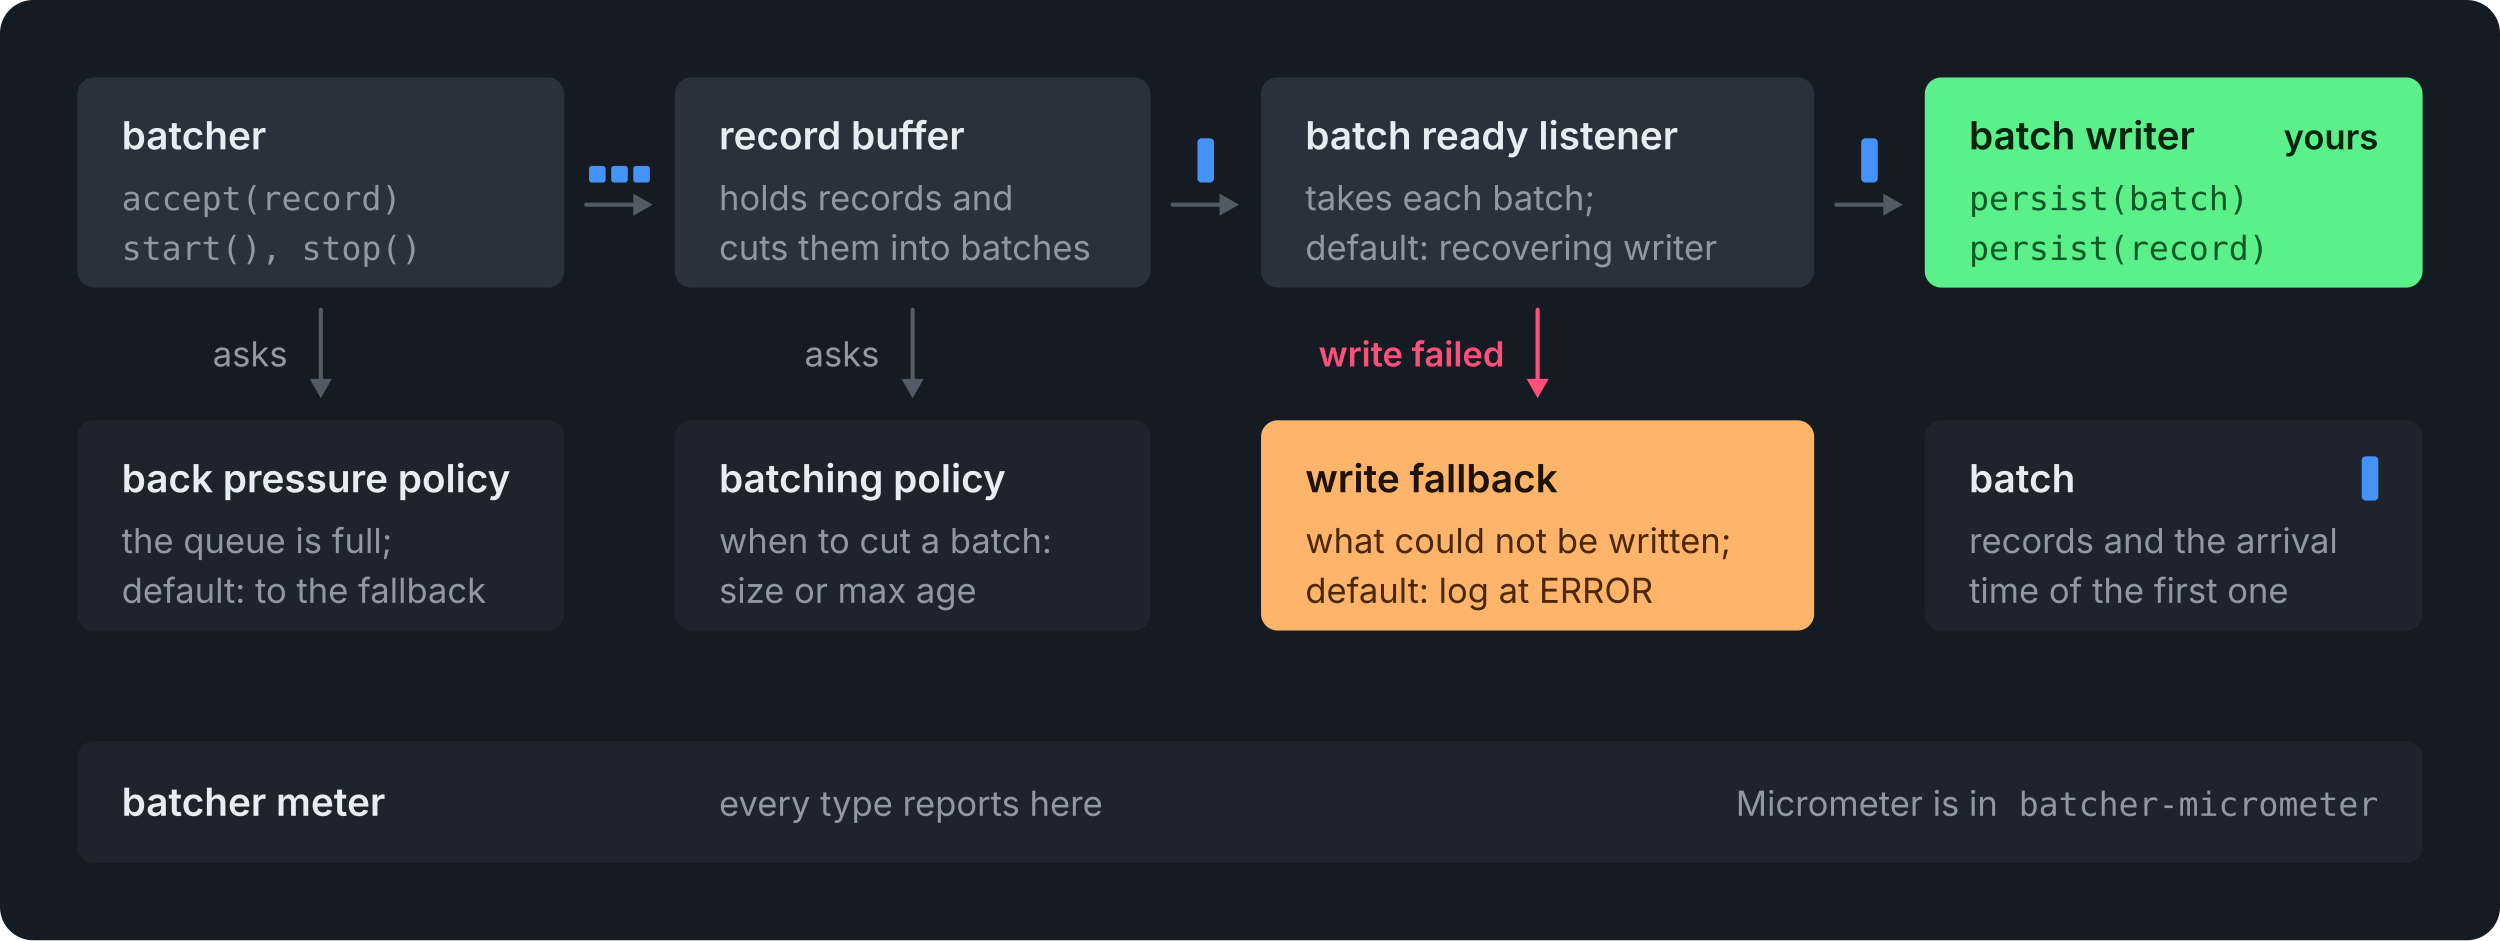
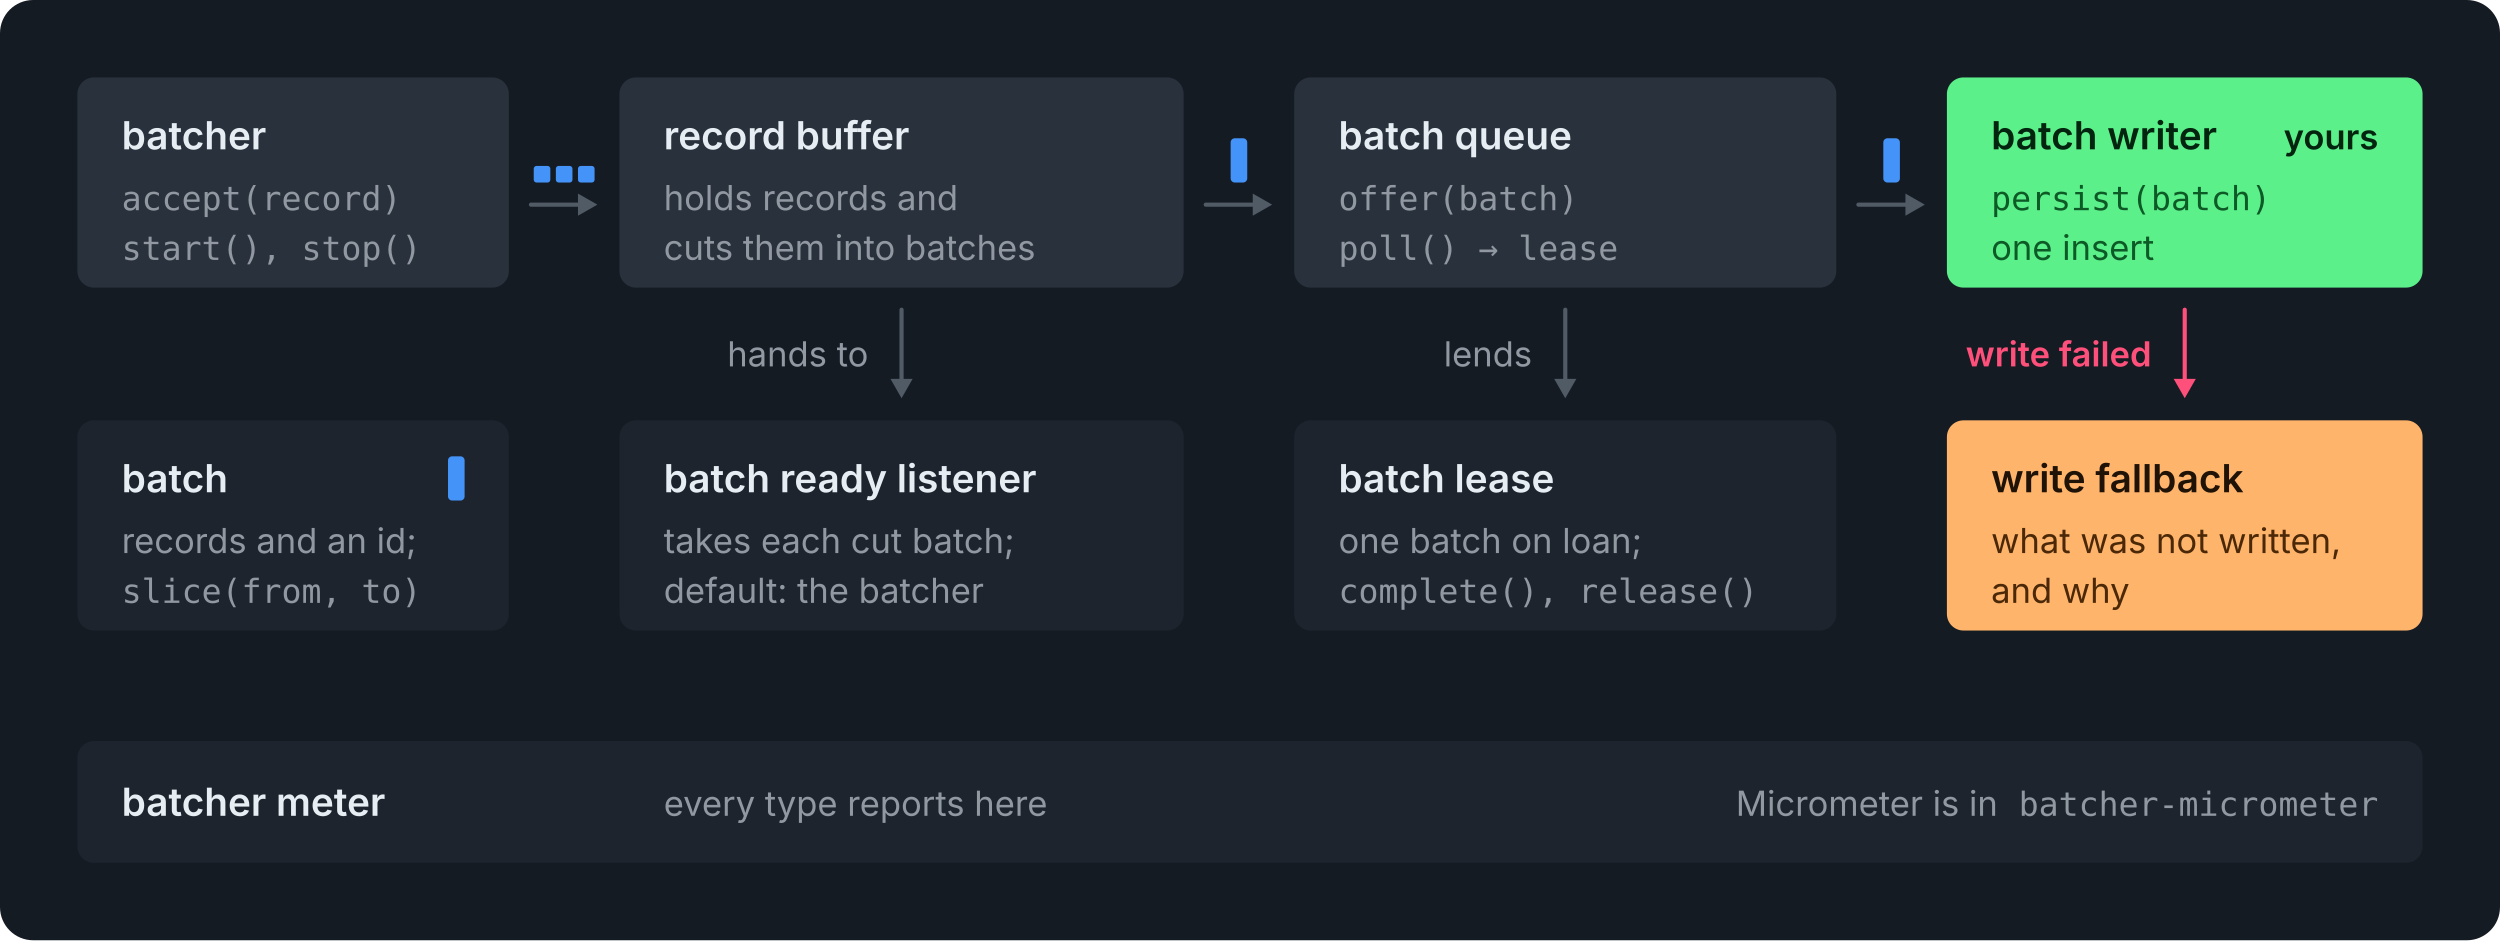
<svg xmlns="http://www.w3.org/2000/svg" viewBox="0 0 904 340" width="904" height="340" role="img">
  <rect width="904" height="340" rx="12" fill="#151B23" />
  <g transform="translate(12,12)">
-     <rect x="16.0" y="16.0" width="176.0" height="76.0" rx="6" fill="#29313C" />
+     <rect x="16.0" y="16.0" width="156.0" height="76.0" rx="6" fill="#29313C" />
    <text x="32.0" y="42.0" font-family="-apple-system, BlinkMacSystemFont, 'Segoe UI', Inter, Helvetica, Arial, sans-serif" font-size="14" font-weight="600" fill="#E6EDF3" text-anchor="start">batcher</text>
    <text x="32.0" y="64.0" font-family="ui-monospace, SFMono-Regular, 'SF Mono', Menlo, Consolas, monospace" font-size="12" font-weight="400" fill="#9198A1" text-anchor="start">accept(record)</text>
    <text x="32.0" y="82.0" font-family="ui-monospace, SFMono-Regular, 'SF Mono', Menlo, Consolas, monospace" font-size="12" font-weight="400" fill="#9198A1" text-anchor="start">start(), stop()</text>
-     <rect x="232.0" y="16.0" width="172.0" height="76.0" rx="6" fill="#29313C" />
-     <text x="248.0" y="42.0" font-family="-apple-system, BlinkMacSystemFont, 'Segoe UI', Inter, Helvetica, Arial, sans-serif" font-size="14" font-weight="600" fill="#E6EDF3" text-anchor="start">record buffer</text>
-     <text x="248.0" y="64.0" font-family="-apple-system, BlinkMacSystemFont, 'Segoe UI', Inter, Helvetica, Arial, sans-serif" font-size="12.5" font-weight="400" fill="#9198A1" text-anchor="start">holds records and</text>
-     <text x="248.0" y="82.0" font-family="-apple-system, BlinkMacSystemFont, 'Segoe UI', Inter, Helvetica, Arial, sans-serif" font-size="12.5" font-weight="400" fill="#9198A1" text-anchor="start">cuts them into batches</text>
-     <rect x="444.0" y="16.0" width="200.0" height="76.0" rx="6" fill="#29313C" />
-     <text x="460.0" y="42.0" font-family="-apple-system, BlinkMacSystemFont, 'Segoe UI', Inter, Helvetica, Arial, sans-serif" font-size="14" font-weight="600" fill="#E6EDF3" text-anchor="start">batch ready listener</text>
-     <text x="460.0" y="64.0" font-family="-apple-system, BlinkMacSystemFont, 'Segoe UI', Inter, Helvetica, Arial, sans-serif" font-size="12.5" font-weight="400" fill="#9198A1" text-anchor="start">takes each batch;</text>
-     <text x="460.0" y="82.0" font-family="-apple-system, BlinkMacSystemFont, 'Segoe UI', Inter, Helvetica, Arial, sans-serif" font-size="12.5" font-weight="400" fill="#9198A1" text-anchor="start">default: recovering writer</text>
-     <rect x="684.0" y="16.0" width="180.0" height="76.0" rx="6" fill="#5BF08A" />
-     <text x="700.0" y="42.0" font-family="-apple-system, BlinkMacSystemFont, 'Segoe UI', Inter, Helvetica, Arial, sans-serif" font-size="14" font-weight="600" fill="#03240E" text-anchor="start">batch writer</text>
+     <rect x="212.0" y="16.0" width="204.0" height="76.0" rx="6" fill="#29313C" />
+     <text x="228.0" y="42.0" font-family="-apple-system, BlinkMacSystemFont, 'Segoe UI', Inter, Helvetica, Arial, sans-serif" font-size="14" font-weight="600" fill="#E6EDF3" text-anchor="start">record buffer</text>
+     <text x="228.0" y="64.0" font-family="-apple-system, BlinkMacSystemFont, 'Segoe UI', Inter, Helvetica, Arial, sans-serif" font-size="12.5" font-weight="400" fill="#9198A1" text-anchor="start">holds records and</text>
+     <text x="228.0" y="82.0" font-family="-apple-system, BlinkMacSystemFont, 'Segoe UI', Inter, Helvetica, Arial, sans-serif" font-size="12.5" font-weight="400" fill="#9198A1" text-anchor="start">cuts them into batches</text>
+     <rect x="456.0" y="16.0" width="196.0" height="76.0" rx="6" fill="#29313C" />
+     <text x="472.0" y="42.0" font-family="-apple-system, BlinkMacSystemFont, 'Segoe UI', Inter, Helvetica, Arial, sans-serif" font-size="14" font-weight="600" fill="#E6EDF3" text-anchor="start">batch queue</text>
+     <text x="472.0" y="64.0" font-family="ui-monospace, SFMono-Regular, 'SF Mono', Menlo, Consolas, monospace" font-size="12" font-weight="400" fill="#9198A1" text-anchor="start">offer(batch)</text>
+     <text x="472.0" y="82.0" font-family="ui-monospace, SFMono-Regular, 'SF Mono', Menlo, Consolas, monospace" font-size="12" font-weight="400" fill="#9198A1" text-anchor="start">poll() → lease</text>
+     <rect x="692.0" y="16.0" width="172.0" height="76.0" rx="6" fill="#5BF08A" />
+     <text x="708.0" y="42.0" font-family="-apple-system, BlinkMacSystemFont, 'Segoe UI', Inter, Helvetica, Arial, sans-serif" font-size="14" font-weight="600" fill="#03240E" text-anchor="start">batch writer</text>
    <text x="848.0" y="42.0" font-family="-apple-system, BlinkMacSystemFont, 'Segoe UI', Inter, Helvetica, Arial, sans-serif" font-size="12.5" font-weight="600" fill="#03240E" text-anchor="end">yours</text>
-     <text x="700.0" y="64.0" font-family="ui-monospace, SFMono-Regular, 'SF Mono', Menlo, Consolas, monospace" font-size="12" font-weight="400" fill="#0D5A26" text-anchor="start">persist(batch)</text>
-     <text x="700.0" y="82.0" font-family="ui-monospace, SFMono-Regular, 'SF Mono', Menlo, Consolas, monospace" font-size="12" font-weight="400" fill="#0D5A26" text-anchor="start">persist(record)</text>
-     <rect x="16.0" y="140.0" width="176.0" height="76.0" rx="6" fill="#1D242D" />
-     <text x="32.0" y="166.0" font-family="-apple-system, BlinkMacSystemFont, 'Segoe UI', Inter, Helvetica, Arial, sans-serif" font-size="14" font-weight="600" fill="#E6EDF3" text-anchor="start">back pressure policy</text>
-     <text x="32.0" y="188.0" font-family="-apple-system, BlinkMacSystemFont, 'Segoe UI', Inter, Helvetica, Arial, sans-serif" font-size="12.5" font-weight="400" fill="#9198A1" text-anchor="start">the queue is full;</text>
-     <text x="32.0" y="206.0" font-family="-apple-system, BlinkMacSystemFont, 'Segoe UI', Inter, Helvetica, Arial, sans-serif" font-size="12.5" font-weight="400" fill="#9198A1" text-anchor="start">default: to the fallback</text>
-     <rect x="232.0" y="140.0" width="172.0" height="76.0" rx="6" fill="#1D242D" />
-     <text x="248.0" y="166.0" font-family="-apple-system, BlinkMacSystemFont, 'Segoe UI', Inter, Helvetica, Arial, sans-serif" font-size="14" font-weight="600" fill="#E6EDF3" text-anchor="start">batching policy</text>
-     <text x="248.0" y="188.0" font-family="-apple-system, BlinkMacSystemFont, 'Segoe UI', Inter, Helvetica, Arial, sans-serif" font-size="12.5" font-weight="400" fill="#9198A1" text-anchor="start">when to cut a batch:</text>
-     <text x="248.0" y="206.0" font-family="-apple-system, BlinkMacSystemFont, 'Segoe UI', Inter, Helvetica, Arial, sans-serif" font-size="12.5" font-weight="400" fill="#9198A1" text-anchor="start">size or max age</text>
-     <rect x="444.0" y="140.0" width="200.0" height="76.0" rx="6" fill="#FFB46B" />
-     <text x="460.0" y="166.0" font-family="-apple-system, BlinkMacSystemFont, 'Segoe UI', Inter, Helvetica, Arial, sans-serif" font-size="14" font-weight="600" fill="#1F1206" text-anchor="start">write fallback</text>
-     <text x="460.0" y="188.0" font-family="-apple-system, BlinkMacSystemFont, 'Segoe UI', Inter, Helvetica, Arial, sans-serif" font-size="12.5" font-weight="400" fill="#4A2808" text-anchor="start">what could not be written;</text>
-     <text x="460.0" y="206.0" font-family="-apple-system, BlinkMacSystemFont, 'Segoe UI', Inter, Helvetica, Arial, sans-serif" font-size="12.5" font-weight="400" fill="#4A2808" text-anchor="start">default: log at ERROR</text>
-     <rect x="684.0" y="140.0" width="180.0" height="76.0" rx="6" fill="#1D242D" />
-     <text x="700.0" y="166.0" font-family="-apple-system, BlinkMacSystemFont, 'Segoe UI', Inter, Helvetica, Arial, sans-serif" font-size="14" font-weight="600" fill="#E6EDF3" text-anchor="start">batch</text>
-     <text x="700.0" y="188.0" font-family="-apple-system, BlinkMacSystemFont, 'Segoe UI', Inter, Helvetica, Arial, sans-serif" font-size="12.5" font-weight="400" fill="#9198A1" text-anchor="start">records and the arrival</text>
-     <text x="700.0" y="206.0" font-family="-apple-system, BlinkMacSystemFont, 'Segoe UI', Inter, Helvetica, Arial, sans-serif" font-size="12.5" font-weight="400" fill="#9198A1" text-anchor="start">time of the first one</text>
-     <rect x="842.0" y="153.0" width="6.0" height="16.0" rx="1.5" fill="#4493F8" />
-     <path d="M200,62.0 L218,62.0" stroke="#515B66" stroke-width="1.5" fill="none" stroke-linecap="round" stroke-linejoin="round" />
-     <path d="M217,58.0 L224,62.0 L217,66.0 Z" fill="#515B66" />
-     <rect x="201.0" y="48.0" width="6.0" height="6.0" rx="1" fill="#4493F8" />
-     <rect x="209.0" y="48.0" width="6.0" height="6.0" rx="1" fill="#4493F8" />
-     <rect x="217.0" y="48.0" width="6.0" height="6.0" rx="1" fill="#4493F8" />
-     <path d="M412,62.0 L430,62.0" stroke="#515B66" stroke-width="1.5" fill="none" stroke-linecap="round" stroke-linejoin="round" />
-     <path d="M429,58.0 L436,62.0 L429,66.0 Z" fill="#515B66" />
-     <rect x="421.0" y="38.0" width="6.0" height="16.0" rx="1.5" fill="#4493F8" />
-     <path d="M652,62.0 L670,62.0" stroke="#515B66" stroke-width="1.5" fill="none" stroke-linecap="round" stroke-linejoin="round" />
-     <path d="M669,58.0 L676,62.0 L669,66.0 Z" fill="#515B66" />
-     <rect x="661.0" y="38.0" width="6.0" height="16.0" rx="1.5" fill="#4493F8" />
-     <path d="M104.0,100 L104.0,126" stroke="#515B66" stroke-width="1.5" fill="none" stroke-linecap="round" stroke-linejoin="round" />
-     <path d="M100.0,125 L104.0,132 L108.0,125 Z" fill="#515B66" />
-     <text x="92.0" y="120.5" font-family="-apple-system, BlinkMacSystemFont, 'Segoe UI', Inter, Helvetica, Arial, sans-serif" font-size="12.5" font-weight="400" fill="#9198A1" text-anchor="end">asks</text>
-     <path d="M318.0,100 L318.0,126" stroke="#515B66" stroke-width="1.5" fill="none" stroke-linecap="round" stroke-linejoin="round" />
-     <path d="M314.0,125 L318.0,132 L322.0,125 Z" fill="#515B66" />
-     <text x="306.0" y="120.5" font-family="-apple-system, BlinkMacSystemFont, 'Segoe UI', Inter, Helvetica, Arial, sans-serif" font-size="12.5" font-weight="400" fill="#9198A1" text-anchor="end">asks</text>
-     <path d="M544.0,100 L544.0,126" stroke="#FF4F7B" stroke-width="1.5" fill="none" stroke-linecap="round" stroke-linejoin="round" />
-     <path d="M540.0,125 L544.0,132 L548.0,125 Z" fill="#FF4F7B" />
-     <text x="532.0" y="120.5" font-family="-apple-system, BlinkMacSystemFont, 'Segoe UI', Inter, Helvetica, Arial, sans-serif" font-size="12.5" font-weight="600" fill="#FF4F7B" text-anchor="end">write failed</text>
+     <text x="708.0" y="64.0" font-family="ui-monospace, SFMono-Regular, 'SF Mono', Menlo, Consolas, monospace" font-size="12" font-weight="400" fill="#0D5A26" text-anchor="start">persist(batch)</text>
+     <text x="708.0" y="82.0" font-family="-apple-system, BlinkMacSystemFont, 'Segoe UI', Inter, Helvetica, Arial, sans-serif" font-size="12.5" font-weight="400" fill="#0D5A26" text-anchor="start">one insert</text>
+     <rect x="16.0" y="140.0" width="156.0" height="76.0" rx="6" fill="#1D242D" />
+     <text x="32.0" y="166.0" font-family="-apple-system, BlinkMacSystemFont, 'Segoe UI', Inter, Helvetica, Arial, sans-serif" font-size="14" font-weight="600" fill="#E6EDF3" text-anchor="start">batch</text>
+     <text x="32.0" y="188.0" font-family="-apple-system, BlinkMacSystemFont, 'Segoe UI', Inter, Helvetica, Arial, sans-serif" font-size="12.5" font-weight="400" fill="#9198A1" text-anchor="start">records and an id;</text>
+     <text x="32.0" y="206.0" font-family="ui-monospace, SFMono-Regular, 'SF Mono', Menlo, Consolas, monospace" font-size="12" font-weight="400" fill="#9198A1" text-anchor="start">slice(from, to)</text>
+     <rect x="150.0" y="153.0" width="6.0" height="16.0" rx="1.5" fill="#4493F8" />
+     <rect x="212.0" y="140.0" width="204.0" height="76.0" rx="6" fill="#1D242D" />
+     <text x="228.0" y="166.0" font-family="-apple-system, BlinkMacSystemFont, 'Segoe UI', Inter, Helvetica, Arial, sans-serif" font-size="14" font-weight="600" fill="#E6EDF3" text-anchor="start">batch ready listener</text>
+     <text x="228.0" y="188.0" font-family="-apple-system, BlinkMacSystemFont, 'Segoe UI', Inter, Helvetica, Arial, sans-serif" font-size="12.5" font-weight="400" fill="#9198A1" text-anchor="start">takes each cut batch;</text>
+     <text x="228.0" y="206.0" font-family="-apple-system, BlinkMacSystemFont, 'Segoe UI', Inter, Helvetica, Arial, sans-serif" font-size="12.5" font-weight="400" fill="#9198A1" text-anchor="start">default: the batcher</text>
+     <rect x="456.0" y="140.0" width="196.0" height="76.0" rx="6" fill="#1D242D" />
+     <text x="472.0" y="166.0" font-family="-apple-system, BlinkMacSystemFont, 'Segoe UI', Inter, Helvetica, Arial, sans-serif" font-size="14" font-weight="600" fill="#E6EDF3" text-anchor="start">batch lease</text>
+     <text x="472.0" y="188.0" font-family="-apple-system, BlinkMacSystemFont, 'Segoe UI', Inter, Helvetica, Arial, sans-serif" font-size="12.5" font-weight="400" fill="#9198A1" text-anchor="start">one batch on loan;</text>
+     <text x="472.0" y="206.0" font-family="ui-monospace, SFMono-Regular, 'SF Mono', Menlo, Consolas, monospace" font-size="12" font-weight="400" fill="#9198A1" text-anchor="start">complete(), release()</text>
+     <rect x="692.0" y="140.0" width="172.0" height="76.0" rx="6" fill="#FFB46B" />
+     <text x="708.0" y="166.0" font-family="-apple-system, BlinkMacSystemFont, 'Segoe UI', Inter, Helvetica, Arial, sans-serif" font-size="14" font-weight="600" fill="#1F1206" text-anchor="start">write fallback</text>
+     <text x="708.0" y="188.0" font-family="-apple-system, BlinkMacSystemFont, 'Segoe UI', Inter, Helvetica, Arial, sans-serif" font-size="12.5" font-weight="400" fill="#4A2808" text-anchor="start">what was not written,</text>
+     <text x="708.0" y="206.0" font-family="-apple-system, BlinkMacSystemFont, 'Segoe UI', Inter, Helvetica, Arial, sans-serif" font-size="12.5" font-weight="400" fill="#4A2808" text-anchor="start">and why</text>
+     <path d="M180,62.0 L198,62.0" stroke="#515B66" stroke-width="1.5" fill="none" stroke-linecap="round" stroke-linejoin="round" />
+     <path d="M197,58.0 L204,62.0 L197,66.0 Z" fill="#515B66" />
+     <rect x="181.0" y="48.0" width="6.0" height="6.0" rx="1" fill="#4493F8" />
+     <rect x="189.0" y="48.0" width="6.0" height="6.0" rx="1" fill="#4493F8" />
+     <rect x="197.0" y="48.0" width="6.0" height="6.0" rx="1" fill="#4493F8" />
+     <path d="M424,62.0 L442,62.0" stroke="#515B66" stroke-width="1.5" fill="none" stroke-linecap="round" stroke-linejoin="round" />
+     <path d="M441,58.0 L448,62.0 L441,66.0 Z" fill="#515B66" />
+     <rect x="433.0" y="38.0" width="6.0" height="16.0" rx="1.5" fill="#4493F8" />
+     <path d="M660,62.0 L678,62.0" stroke="#515B66" stroke-width="1.5" fill="none" stroke-linecap="round" stroke-linejoin="round" />
+     <path d="M677,58.0 L684,62.0 L677,66.0 Z" fill="#515B66" />
+     <rect x="669.0" y="38.0" width="6.0" height="16.0" rx="1.5" fill="#4493F8" />
+     <path d="M314.0,100 L314.0,126" stroke="#515B66" stroke-width="1.5" fill="none" stroke-linecap="round" stroke-linejoin="round" />
+     <path d="M310.0,125 L314.0,132 L318.0,125 Z" fill="#515B66" />
+     <text x="302.0" y="120.5" font-family="-apple-system, BlinkMacSystemFont, 'Segoe UI', Inter, Helvetica, Arial, sans-serif" font-size="12.5" font-weight="400" fill="#9198A1" text-anchor="end">hands to</text>
+     <path d="M554.0,100 L554.0,126" stroke="#515B66" stroke-width="1.5" fill="none" stroke-linecap="round" stroke-linejoin="round" />
+     <path d="M550.0,125 L554.0,132 L558.0,125 Z" fill="#515B66" />
+     <text x="542.0" y="120.5" font-family="-apple-system, BlinkMacSystemFont, 'Segoe UI', Inter, Helvetica, Arial, sans-serif" font-size="12.5" font-weight="400" fill="#9198A1" text-anchor="end">lends</text>
+     <path d="M778.0,100 L778.0,126" stroke="#FF4F7B" stroke-width="1.5" fill="none" stroke-linecap="round" stroke-linejoin="round" />
+     <path d="M774.0,125 L778.0,132 L782.0,125 Z" fill="#FF4F7B" />
+     <text x="766.0" y="120.5" font-family="-apple-system, BlinkMacSystemFont, 'Segoe UI', Inter, Helvetica, Arial, sans-serif" font-size="12.5" font-weight="600" fill="#FF4F7B" text-anchor="end">write failed</text>
    <rect x="16.0" y="256.0" width="848.0" height="44.0" rx="6" fill="#1D242D" />
    <text x="32.0" y="283.0" font-family="-apple-system, BlinkMacSystemFont, 'Segoe UI', Inter, Helvetica, Arial, sans-serif" font-size="14" font-weight="600" fill="#E6EDF3" text-anchor="start">batcher meter</text>
-     <text x="248.0" y="283.0" font-family="-apple-system, BlinkMacSystemFont, 'Segoe UI', Inter, Helvetica, Arial, sans-serif" font-size="12.5" font-weight="400" fill="#9198A1" text-anchor="start">every type reports here</text>
+     <text x="228.0" y="283.0" font-family="-apple-system, BlinkMacSystemFont, 'Segoe UI', Inter, Helvetica, Arial, sans-serif" font-size="12.5" font-weight="400" fill="#9198A1" text-anchor="start">every type reports here</text>
    <text x="848.0" y="283.0" font-family="ui-monospace, SFMono-Regular, 'SF Mono', Menlo, Consolas, monospace" font-size="12" font-weight="400" fill="#9198A1" text-anchor="end">batcher-micrometer</text>
    <text x="710.4" y="283.0" font-family="-apple-system, BlinkMacSystemFont, 'Segoe UI', Inter, Helvetica, Arial, sans-serif" font-size="12.5" font-weight="400" fill="#9198A1" text-anchor="end">Micrometer is in</text>
  </g>
</svg>
